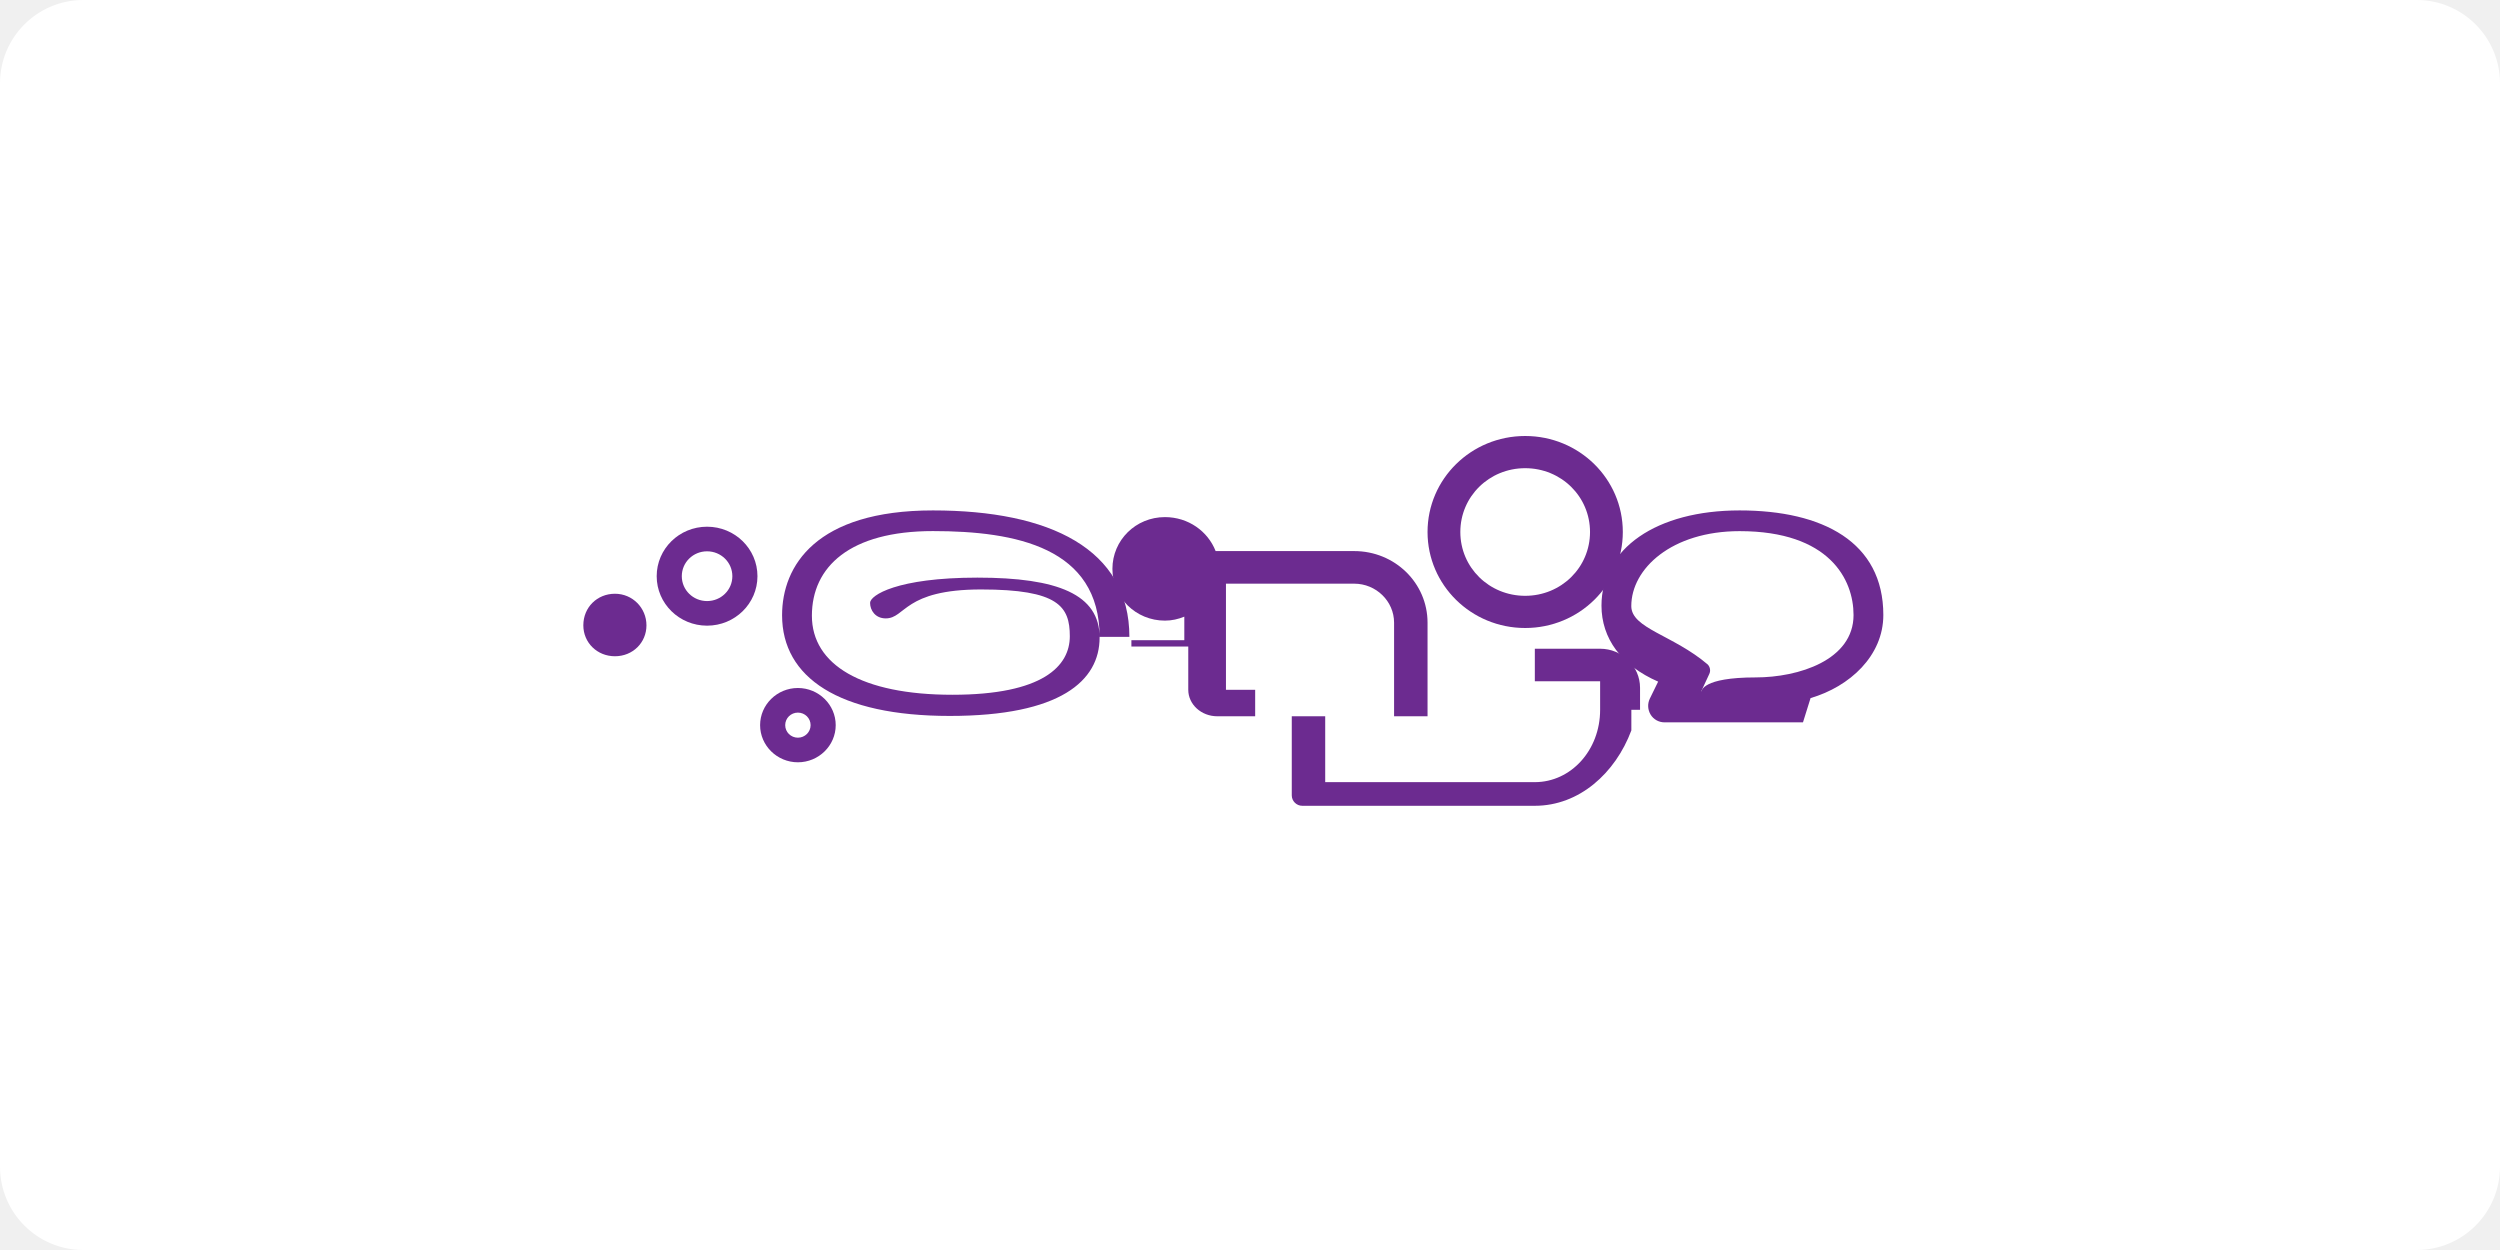
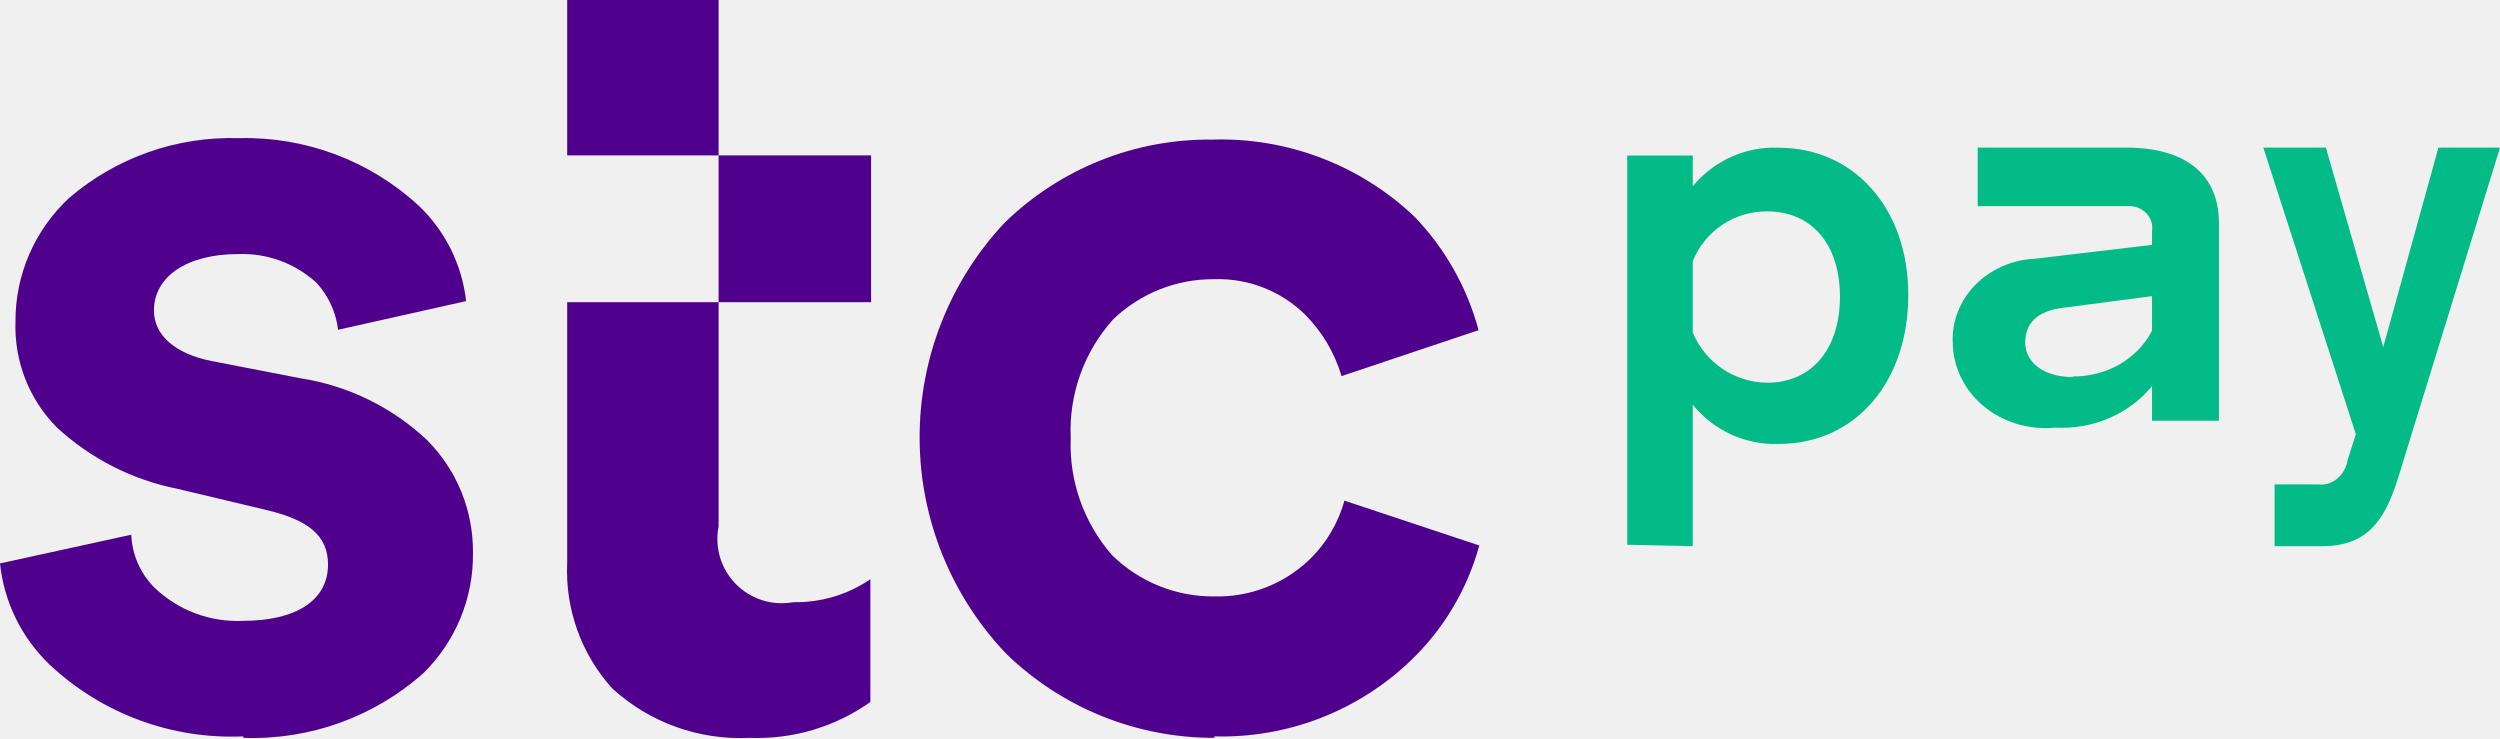
- <svg xmlns="http://www.w3.org/2000/svg" width="120" height="60" viewBox="0 0 120 60" fill="none">
-   <rect width="120" height="60" rx="4" fill="white" />
-   <path d="M28 30.016C28 30.849 28.664 31.5 29.518 31.5C30.371 31.5 31.03 30.849 31.03 30.016C31.03 29.183 30.365 28.5 29.518 28.5C28.664 28.5 28 29.151 28 30.016Z" fill="#6C2B90" />
-   <path d="M33.939 25.282C32.605 25.282 31.521 26.343 31.521 27.657C31.521 28.972 32.605 30.032 33.939 30.032C35.274 30.032 36.358 28.972 36.358 27.657C36.358 26.343 35.274 25.282 33.939 25.282ZM33.939 28.851C33.269 28.851 32.726 28.32 32.726 27.657C32.726 26.994 33.269 26.463 33.939 26.463C34.609 26.463 35.153 26.994 35.153 27.657C35.153 28.32 34.609 28.851 33.939 28.851Z" fill="#6C2B90" />
-   <path d="M38.299 33.024C37.3 33.024 36.485 33.826 36.485 34.807C36.485 35.788 37.3 36.59 38.299 36.59C39.298 36.59 40.114 35.788 40.114 34.807C40.114 33.826 39.298 33.024 38.299 33.024ZM38.299 35.409C37.962 35.409 37.69 35.14 37.69 34.807C37.69 34.474 37.962 34.205 38.299 34.205C38.636 34.205 38.909 34.474 38.909 34.807C38.909 35.14 38.636 35.409 38.299 35.409Z" fill="#6C2B90" />
-   <path d="M54.211 30.571C54.211 26.353 50.395 24.5 44.78 24.5C39.166 24.5 37.54 27.163 37.54 29.532C37.54 32.524 40.27 34.365 45.587 34.365C50.904 34.365 52.781 32.675 52.781 30.603C52.781 28.532 50.781 27.726 46.915 27.726C43.049 27.726 41.764 28.579 41.764 28.936C41.764 29.294 42.016 29.683 42.515 29.683C43.473 29.683 43.376 28.294 47.092 28.294C50.808 28.294 51.351 29.111 51.351 30.54C51.351 31.968 50.066 33.349 45.714 33.349C41.362 33.349 38.971 31.905 38.971 29.556C38.971 27.206 40.791 25.492 44.78 25.492C48.77 25.492 52.781 26.286 52.781 30.571H54.211Z" fill="#6C2B90" />
-   <path d="M54.307 34.071C54.307 34.035 54.307 34 54.307 33.964V31.035H57.037V33.111C57.037 33.809 57.66 34.381 58.427 34.381H60.248V33.111H58.846V28.016H65C66.053 28.016 66.916 28.857 66.916 29.889V34.381H68.522V29.889C68.522 27.984 66.954 26.452 65 26.452H58.35C57.978 25.5 57.037 24.821 55.917 24.821C54.516 24.821 53.396 25.929 53.396 27.306C53.396 28.683 54.516 29.79 55.917 29.79C56.249 29.79 56.56 29.718 56.847 29.599V30.73H54.307V31.035V33.964V34.071Z" fill="#6C2B90" />
-   <path d="M55.917 28.226C55.394 28.226 54.97 27.853 54.97 27.306C54.97 26.758 55.394 26.385 55.917 26.385C56.441 26.385 56.864 26.758 56.864 27.306C56.864 27.853 56.441 28.226 55.917 28.226Z" fill="#6C2B90" />
-   <path d="M68.522 25.536C68.522 22.987 70.616 20.928 73.208 20.928C75.801 20.928 77.895 22.987 77.895 25.536C77.895 28.084 75.801 30.144 73.208 30.144C70.616 30.144 68.522 28.084 68.522 25.536ZM70.096 25.536C70.096 27.238 71.478 28.599 73.208 28.599C74.939 28.599 76.321 27.238 76.321 25.536C76.321 23.834 74.939 22.473 73.208 22.473C71.478 22.473 70.096 23.834 70.096 25.536Z" fill="#6C2B90" />
-   <path d="M78.722 34.071C78.722 34.035 78.722 34 78.722 33.964V33.012C78.722 31.98 77.858 31.139 76.806 31.139H73.672V32.702H76.806V33.111V33.964V34.071C76.806 36.012 75.405 37.543 73.672 37.543H63.61V34.381H62.005V38.179C62.005 38.452 62.232 38.678 62.508 38.678H73.672C75.805 38.678 77.538 37.111 78.305 35.059C78.305 35.023 78.305 34.988 78.305 34.952V34.071H78.722Z" fill="#6C2B90" />
-   <path d="M90.4 29.52C90.4 26.015 87.491 24.5 83.501 24.5C79.512 24.5 76.871 26.329 76.871 29.069C76.871 30.645 77.829 31.952 79.591 32.718L79.189 33.54C79.072 33.786 79.091 34.069 79.228 34.298C79.364 34.527 79.618 34.673 79.898 34.673H86.543L86.907 33.508C88.786 32.959 90.4 31.479 90.4 29.52ZM81.662 33.176L82.044 32.355C82.122 32.197 82.083 32.007 81.967 31.892C80.302 30.475 78.302 30.165 78.302 29.092C78.302 27.294 80.243 25.495 83.501 25.495C87.815 25.495 88.97 27.818 88.97 29.52C88.97 31.687 86.33 32.516 84.272 32.516C81.681 32.516 81.681 33.176 81.681 33.176H81.662Z" fill="#6C2B90" />
+ <svg xmlns="http://www.w3.org/2000/svg" width="105" height="31" viewBox="0 0 105 31" fill="none">
+   <path d="M10.227 30.989C13.001 31.089 15.706 30.117 17.779 28.276C18.452 27.616 18.983 26.827 19.342 25.956C19.7 25.086 19.878 24.152 19.864 23.211C19.872 22.334 19.706 21.464 19.374 20.651C19.042 19.839 18.551 19.1 17.931 18.479C16.462 17.098 14.608 16.194 12.613 15.886L8.882 15.163C7.372 14.861 6.465 14.093 6.465 13.038C6.465 11.636 7.825 10.671 10 10.671C11.214 10.624 12.398 11.057 13.293 11.877C13.796 12.424 14.113 13.115 14.2 13.851L19.577 12.646C19.406 11.117 18.7 9.697 17.583 8.636C15.532 6.746 12.822 5.729 10.03 5.803C7.429 5.721 4.891 6.614 2.915 8.305C2.195 8.969 1.622 9.776 1.231 10.674C0.841 11.572 0.643 12.541 0.65 13.52C0.623 14.338 0.763 15.152 1.061 15.914C1.36 16.676 1.811 17.369 2.387 17.951C3.803 19.26 5.554 20.152 7.447 20.529L11.118 21.403C12.961 21.825 13.777 22.503 13.777 23.709C13.777 25.216 12.432 26.075 10.211 26.075C9.527 26.108 8.842 26.001 8.2 25.76C7.559 25.519 6.973 25.149 6.48 24.673C5.892 24.082 5.547 23.291 5.514 22.458L0 23.664C0.169 25.282 0.907 26.788 2.085 27.914C3.169 28.933 4.447 29.724 5.842 30.242C7.238 30.76 8.724 30.993 10.211 30.928L10.227 30.989ZM50.997 30.928C52.508 30.97 54.011 30.713 55.422 30.173C56.832 29.632 58.121 28.818 59.215 27.778C60.614 26.451 61.622 24.768 62.13 22.91L56.465 21.026C56.201 21.986 55.679 22.857 54.955 23.543C53.891 24.543 52.474 25.085 51.012 25.05C50.216 25.059 49.425 24.91 48.686 24.613C47.947 24.315 47.275 23.875 46.707 23.317C45.517 21.956 44.895 20.192 44.97 18.388C44.888 16.561 45.528 14.775 46.752 13.414C47.895 12.315 49.425 11.709 51.012 11.726C51.719 11.704 52.422 11.826 53.079 12.086C53.737 12.345 54.334 12.736 54.834 13.233C55.541 13.951 56.059 14.831 56.345 15.796L62.1 13.867C61.619 12.071 60.688 10.427 59.396 9.089C58.267 8.019 56.937 7.183 55.482 6.63C54.028 6.076 52.478 5.816 50.922 5.863C49.304 5.844 47.698 6.144 46.197 6.747C44.696 7.35 43.329 8.243 42.175 9.375C39.877 11.833 38.607 15.075 38.624 18.436C38.641 21.798 39.944 25.026 42.266 27.462C44.607 29.734 47.747 31 51.012 30.989L50.997 30.928ZM31.48 30.989C33.293 31.062 35.079 30.532 36.556 29.482V24.327C35.606 24.977 34.475 25.314 33.323 25.291C32.889 25.371 32.442 25.344 32.021 25.212C31.6 25.079 31.218 24.846 30.908 24.532C30.598 24.218 30.369 23.834 30.243 23.412C30.116 22.99 30.095 22.543 30.181 22.111V0H23.822V6.526H36.586V12.691H23.822V23.648C23.735 25.581 24.413 27.471 25.71 28.909C26.489 29.623 27.404 30.176 28.4 30.533C29.396 30.89 30.454 31.045 31.511 30.989" fill="#4F008C" />
+   <path d="M68.343 22.881V6.531H71.095V7.824C71.531 7.292 72.084 6.869 72.71 6.588C73.336 6.307 74.019 6.175 74.704 6.204C77.87 6.204 80.148 8.746 80.148 12.387C80.148 16.029 77.944 18.645 74.704 18.645C74.016 18.67 73.332 18.534 72.706 18.247C72.079 17.961 71.528 17.532 71.095 16.995V22.94L68.343 22.881ZM71.095 10.99V13.963C71.353 14.585 71.789 15.117 72.346 15.493C72.904 15.868 73.559 16.07 74.231 16.073C76.065 16.073 77.278 14.691 77.278 12.461C77.278 10.232 76.065 8.879 74.231 8.879C73.558 8.87 72.899 9.065 72.339 9.439C71.779 9.813 71.346 10.348 71.095 10.975" fill="#03BB86" />
+   <path d="M82.015 14.399C81.973 13.508 82.31 12.637 82.953 11.975C83.596 11.314 84.494 10.915 85.451 10.867L90.385 10.285V9.704C90.407 9.565 90.395 9.424 90.35 9.29C90.304 9.157 90.226 9.035 90.122 8.934C90.018 8.833 89.891 8.755 89.749 8.707C89.608 8.659 89.457 8.642 89.307 8.657H83.062V6.2H89.307C91.806 6.2 93.195 7.334 93.195 9.369V17.67H90.385V16.216C89.912 16.796 89.292 17.259 88.581 17.563C87.871 17.867 87.09 18.004 86.309 17.96C85.767 18.013 85.219 17.96 84.7 17.802C84.182 17.645 83.704 17.389 83.3 17.049C82.895 16.709 82.571 16.293 82.35 15.829C82.129 15.365 82.015 14.863 82.015 14.355V14.399ZM87.028 15.809C87.726 15.823 88.414 15.649 89.009 15.309C89.605 14.969 90.082 14.476 90.385 13.89V12.437L86.622 12.931C85.576 13.062 85.06 13.57 85.06 14.384C85.06 15.198 85.794 15.838 87.09 15.838" fill="#03BB86" />
+   <path d="M95.533 20.346H97.375C97.66 20.378 97.946 20.287 98.175 20.092C98.403 19.897 98.558 19.611 98.608 19.293L98.946 18.24L95.059 6.2H97.687L100.097 14.578L102.413 6.2H105L100.734 20.026C100.152 21.933 99.379 22.94 97.511 22.94H95.533V20.346Z" fill="#03BB86" />
</svg>
